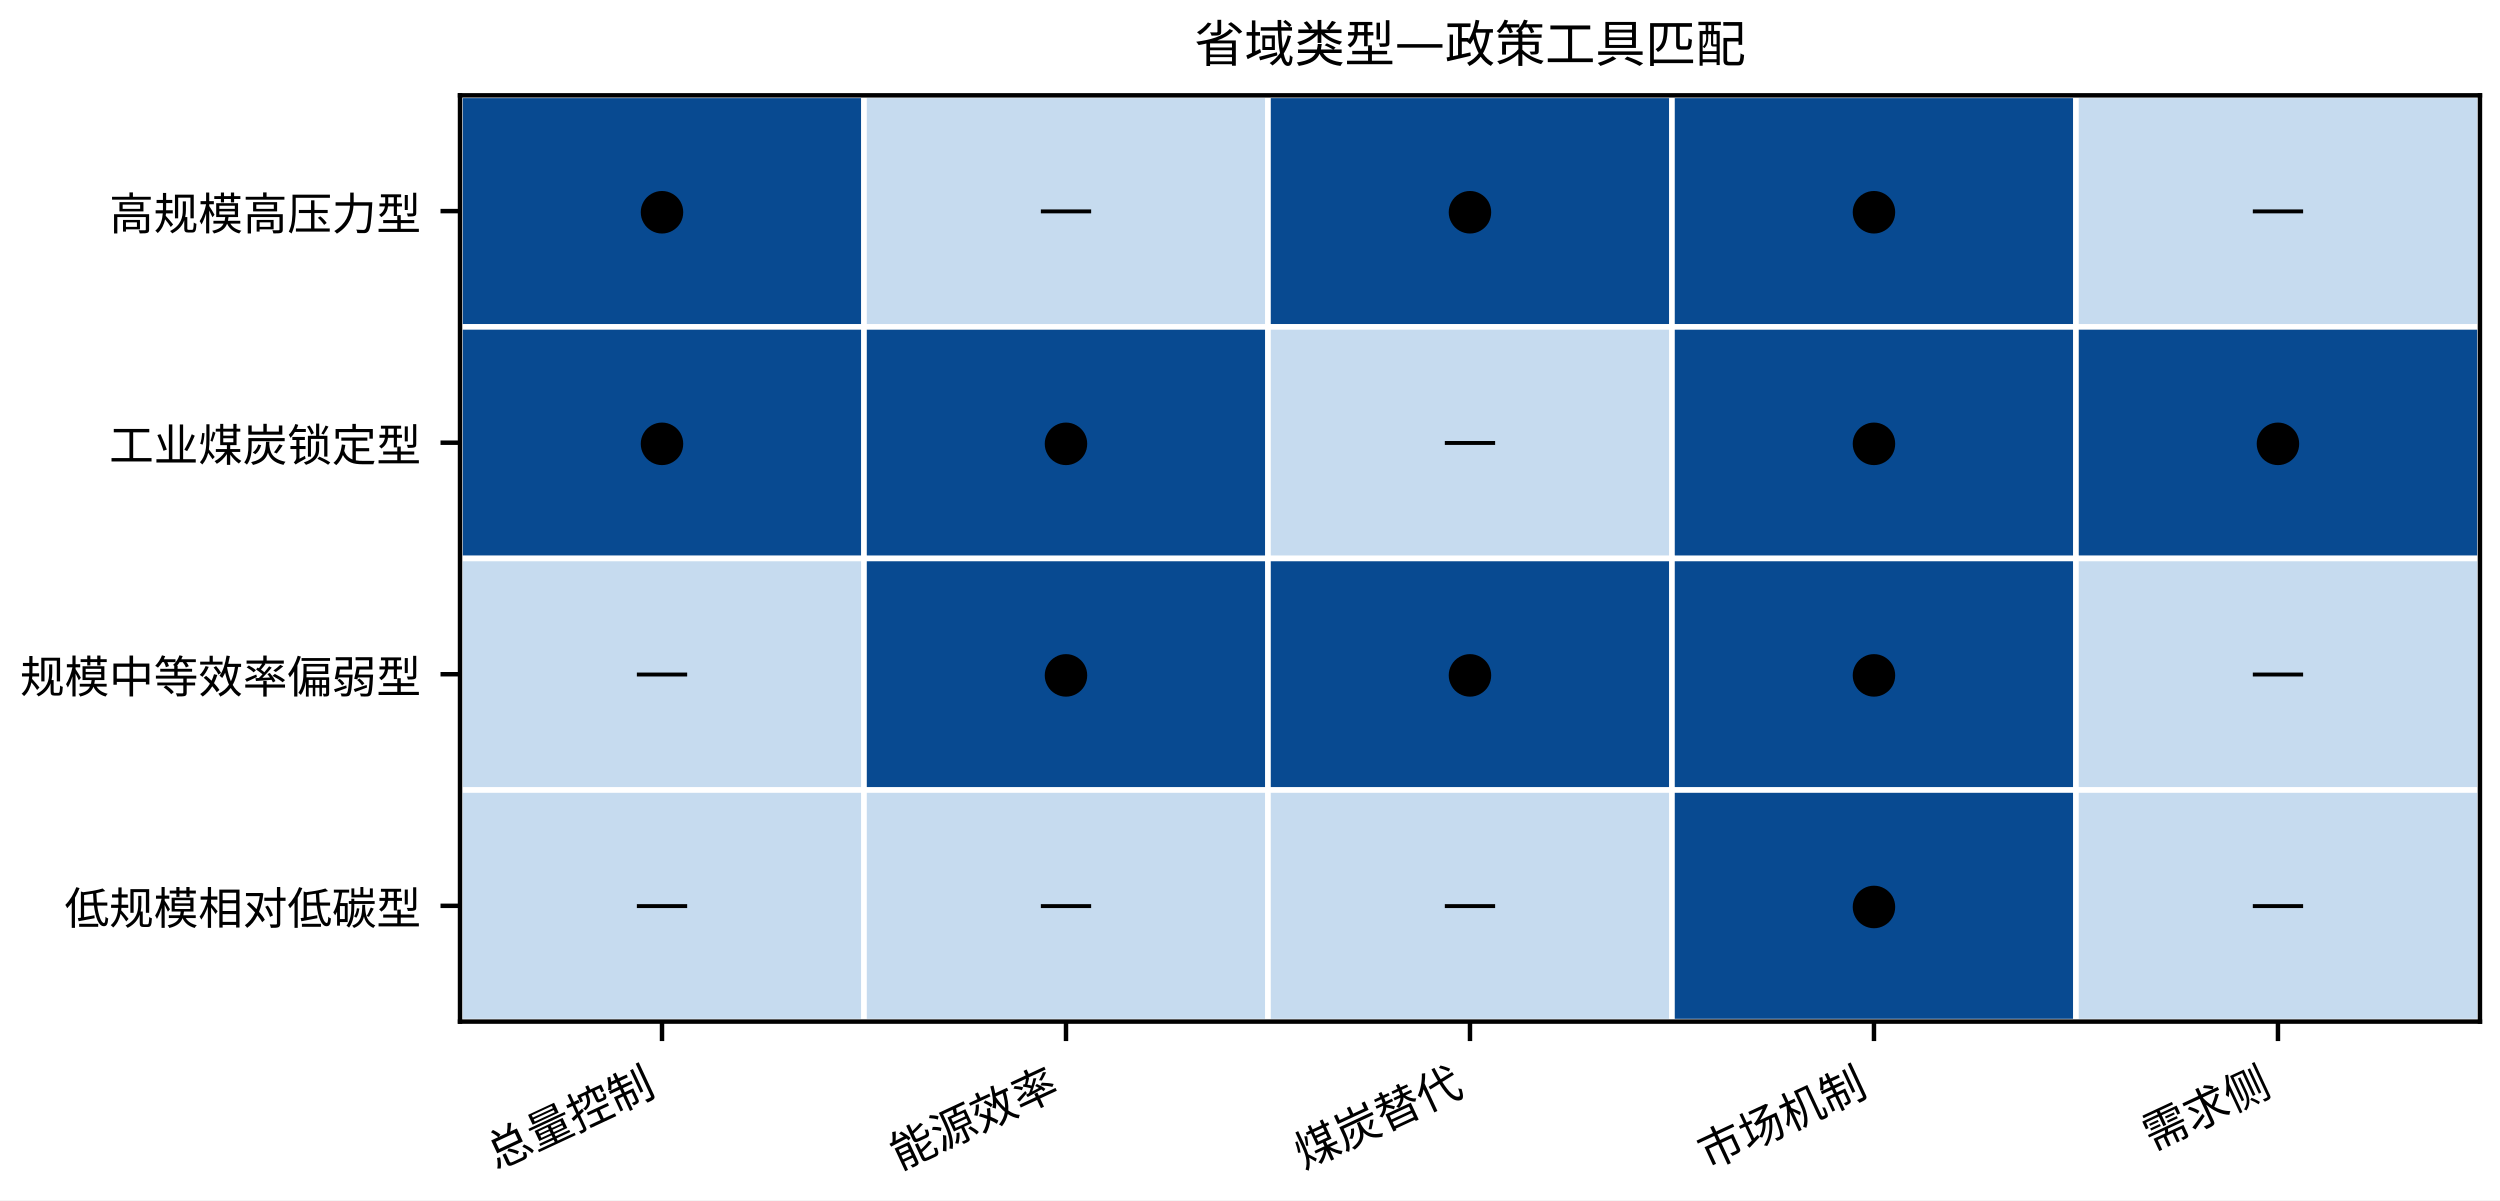
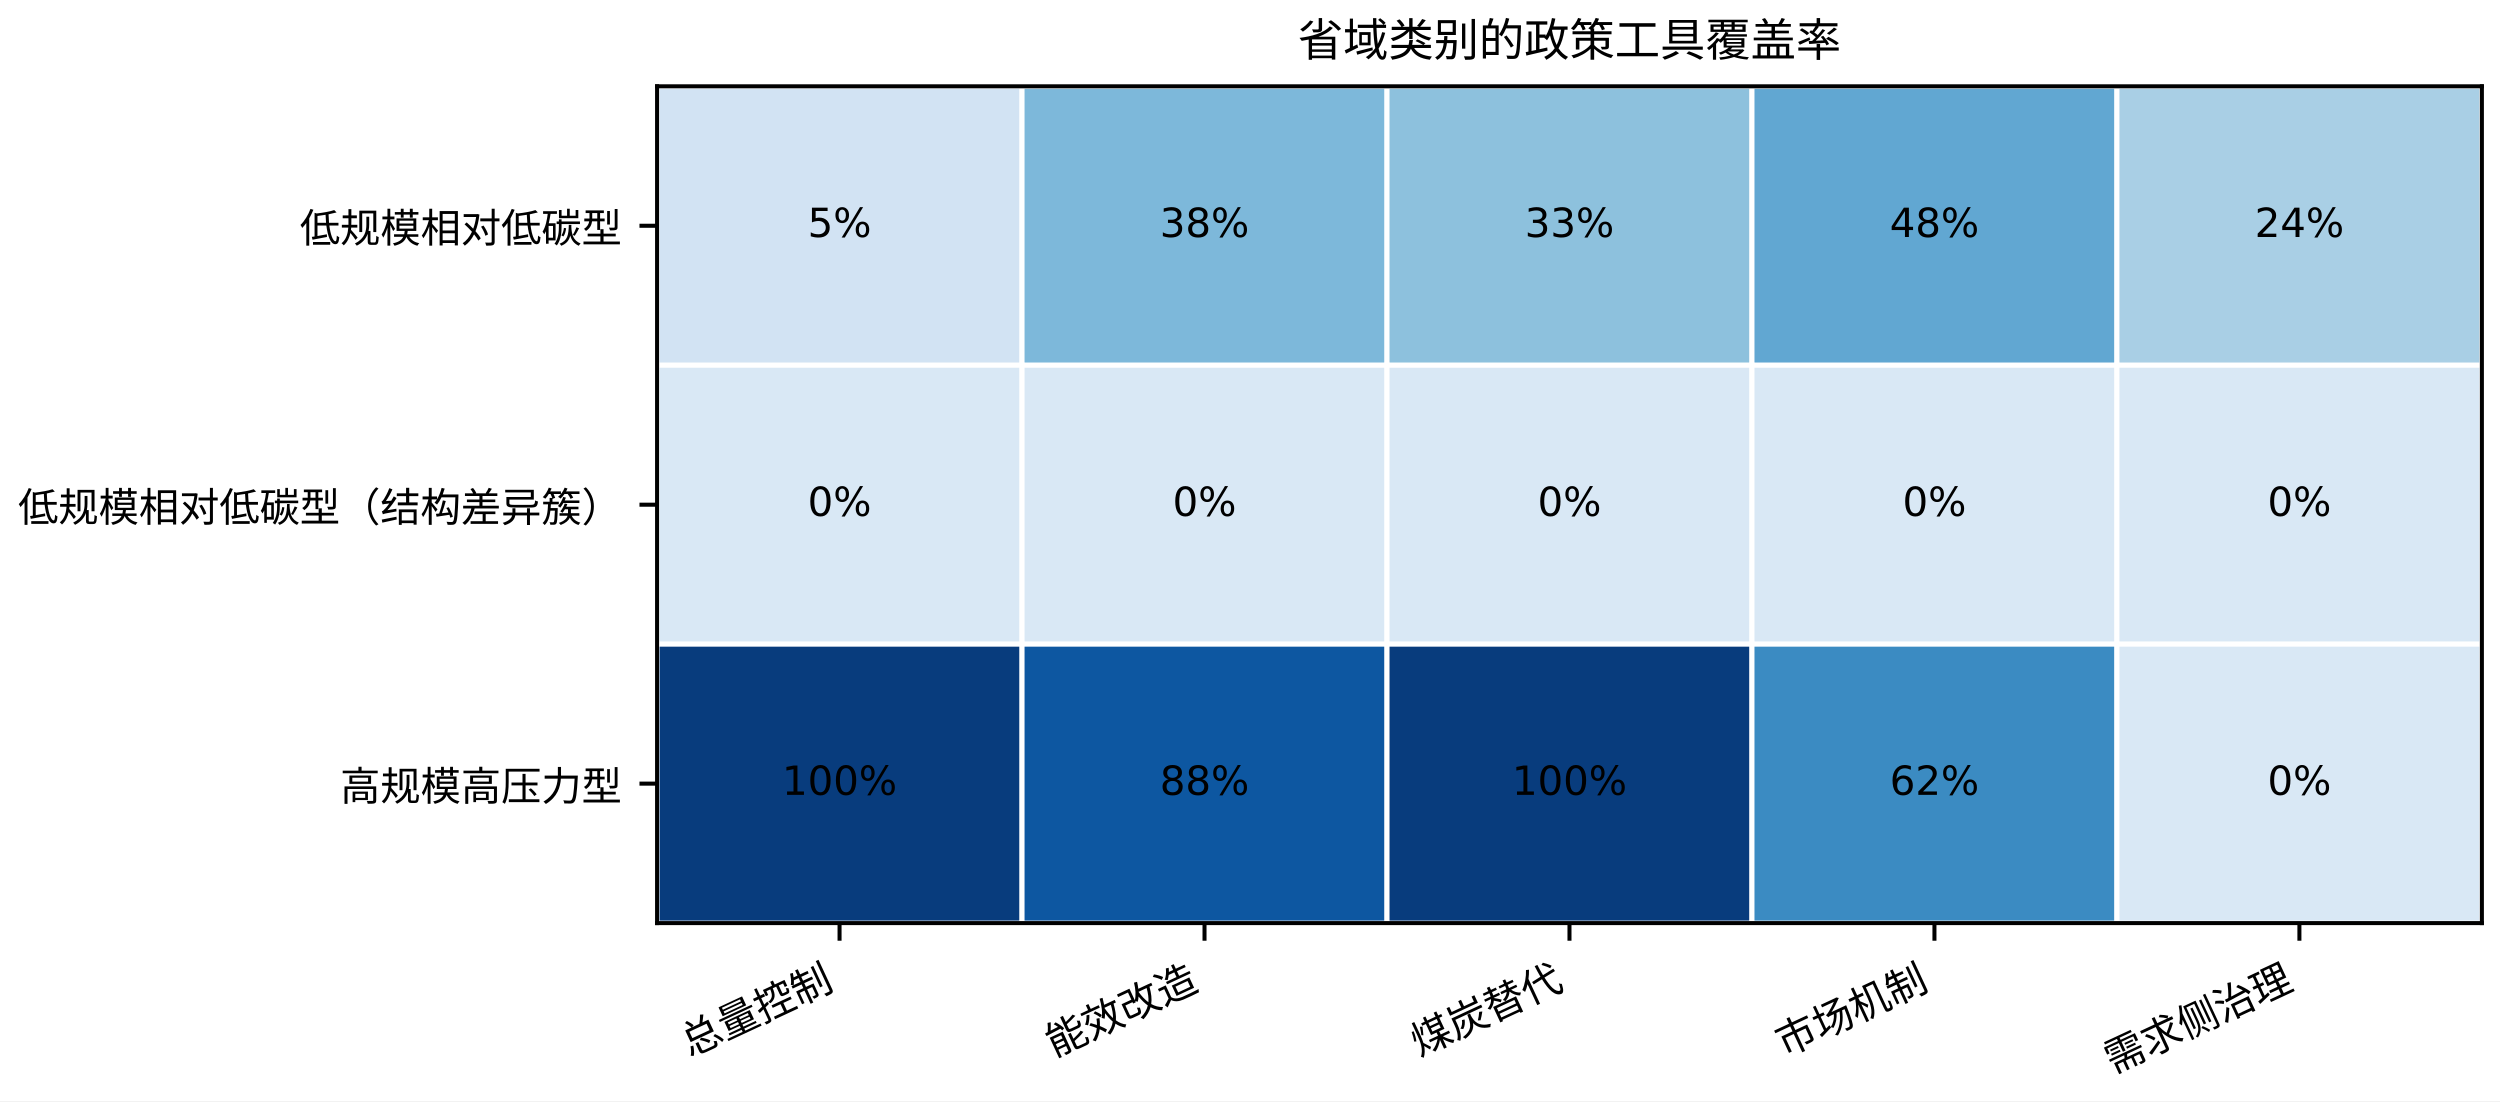
- <svg xmlns="http://www.w3.org/2000/svg" xmlns:xlink="http://www.w3.org/1999/xlink" width="448.9pt" height="215.515pt" viewBox="0 0 448.9 215.515" version="1.1">
+ <svg xmlns="http://www.w3.org/2000/svg" xmlns:xlink="http://www.w3.org/1999/xlink" width="496.9pt" height="218.859pt" viewBox="0 0 496.9 218.859" version="1.1">
  <defs>
    <style type="text/css">*{stroke-linejoin: round; stroke-linecap: butt}</style>
  </defs>
  <g id="figure_1">
    <g id="patch_1">
-       <path d="M 0 215.515  L 448.9 215.515  L 448.9 0  L 0 0  z " style="fill: #ffffff" />
+       <path d="M 0 218.859  L 496.9 218.859  L 496.9 0  L 0 0  z " style="fill: #ffffff" />
    </g>
    <g id="axes_1">
      <g id="patch_2">
-         <path d="M 82.6 183.439  L 445.3 183.439  L 445.3 17.119  L 82.6 17.119  z " style="fill: #ffffff" />
+         <path d="M 130.6 183.474  L 493.3 183.474  L 493.3 17.154  L 130.6 17.154  z " style="fill: #ffffff" />
      </g>
      <g id="patch_3">
-         <path d="M 82.6 17.119  L 155.14 17.119  L 155.14 58.699  L 82.6 58.699  z " clip-path="url(#pb0cb3aafd8)" style="fill: #084a91; stroke: #ffffff; stroke-linejoin: miter" />
+         <path d="M 130.6 17.154  L 203.14 17.154  L 203.14 72.594  L 130.6 72.594  z " clip-path="url(#p7a41764cdd)" style="fill: #d2e3f3; stroke: #ffffff; stroke-linejoin: miter" />
      </g>
      <g id="patch_4">
-         <path d="M 155.14 17.119  L 227.68 17.119  L 227.68 58.699  L 155.14 58.699  z " clip-path="url(#pb0cb3aafd8)" style="fill: #c6dbef; stroke: #ffffff; stroke-linejoin: miter" />
+         <path d="M 203.14 17.154  L 275.68 17.154  L 275.68 72.594  L 203.14 72.594  z " clip-path="url(#p7a41764cdd)" style="fill: #7db8da; stroke: #ffffff; stroke-linejoin: miter" />
      </g>
      <g id="patch_5">
-         <path d="M 227.68 17.119  L 300.22 17.119  L 300.22 58.699  L 227.68 58.699  z " clip-path="url(#pb0cb3aafd8)" style="fill: #084a91; stroke: #ffffff; stroke-linejoin: miter" />
+         <path d="M 275.68 17.154  L 348.22 17.154  L 348.22 72.594  L 275.68 72.594  z " clip-path="url(#p7a41764cdd)" style="fill: #8dc1dd; stroke: #ffffff; stroke-linejoin: miter" />
      </g>
      <g id="patch_6">
-         <path d="M 300.22 17.119  L 372.76 17.119  L 372.76 58.699  L 300.22 58.699  z " clip-path="url(#pb0cb3aafd8)" style="fill: #084a91; stroke: #ffffff; stroke-linejoin: miter" />
+         <path d="M 348.22 17.154  L 420.76 17.154  L 420.76 72.594  L 348.22 72.594  z " clip-path="url(#p7a41764cdd)" style="fill: #61a7d2; stroke: #ffffff; stroke-linejoin: miter" />
      </g>
      <g id="patch_7">
-         <path d="M 372.76 17.119  L 445.3 17.119  L 445.3 58.699  L 372.76 58.699  z " clip-path="url(#pb0cb3aafd8)" style="fill: #c6dbef; stroke: #ffffff; stroke-linejoin: miter" />
+         <path d="M 420.76 17.154  L 493.3 17.154  L 493.3 72.594  L 420.76 72.594  z " clip-path="url(#p7a41764cdd)" style="fill: #a9cfe5; stroke: #ffffff; stroke-linejoin: miter" />
      </g>
      <g id="patch_8">
-         <path d="M 82.6 58.699  L 155.14 58.699  L 155.14 100.279  L 82.6 100.279  z " clip-path="url(#pb0cb3aafd8)" style="fill: #084a91; stroke: #ffffff; stroke-linejoin: miter" />
+         <path d="M 130.6 72.594  L 203.14 72.594  L 203.14 128.034  L 130.6 128.034  z " clip-path="url(#p7a41764cdd)" style="fill: #d9e8f5; stroke: #ffffff; stroke-linejoin: miter" />
      </g>
      <g id="patch_9">
-         <path d="M 155.14 58.699  L 227.68 58.699  L 227.68 100.279  L 155.14 100.279  z " clip-path="url(#pb0cb3aafd8)" style="fill: #084a91; stroke: #ffffff; stroke-linejoin: miter" />
+         <path d="M 203.14 72.594  L 275.68 72.594  L 275.68 128.034  L 203.14 128.034  z " clip-path="url(#p7a41764cdd)" style="fill: #d9e8f5; stroke: #ffffff; stroke-linejoin: miter" />
      </g>
      <g id="patch_10">
-         <path d="M 227.68 58.699  L 300.22 58.699  L 300.22 100.279  L 227.68 100.279  z " clip-path="url(#pb0cb3aafd8)" style="fill: #c6dbef; stroke: #ffffff; stroke-linejoin: miter" />
+         <path d="M 275.68 72.594  L 348.22 72.594  L 348.22 128.034  L 275.68 128.034  z " clip-path="url(#p7a41764cdd)" style="fill: #d9e8f5; stroke: #ffffff; stroke-linejoin: miter" />
      </g>
      <g id="patch_11">
-         <path d="M 300.22 58.699  L 372.76 58.699  L 372.76 100.279  L 300.22 100.279  z " clip-path="url(#pb0cb3aafd8)" style="fill: #084a91; stroke: #ffffff; stroke-linejoin: miter" />
+         <path d="M 348.22 72.594  L 420.76 72.594  L 420.76 128.034  L 348.22 128.034  z " clip-path="url(#p7a41764cdd)" style="fill: #d9e8f5; stroke: #ffffff; stroke-linejoin: miter" />
      </g>
      <g id="patch_12">
-         <path d="M 372.76 58.699  L 445.3 58.699  L 445.3 100.279  L 372.76 100.279  z " clip-path="url(#pb0cb3aafd8)" style="fill: #084a91; stroke: #ffffff; stroke-linejoin: miter" />
+         <path d="M 420.76 72.594  L 493.3 72.594  L 493.3 128.034  L 420.76 128.034  z " clip-path="url(#p7a41764cdd)" style="fill: #d9e8f5; stroke: #ffffff; stroke-linejoin: miter" />
      </g>
      <g id="patch_13">
-         <path d="M 82.6 100.279  L 155.14 100.279  L 155.14 141.859  L 82.6 141.859  z " clip-path="url(#pb0cb3aafd8)" style="fill: #c6dbef; stroke: #ffffff; stroke-linejoin: miter" />
+         <path d="M 130.6 128.034  L 203.14 128.034  L 203.14 183.474  L 130.6 183.474  z " clip-path="url(#p7a41764cdd)" style="fill: #083c7d; stroke: #ffffff; stroke-linejoin: miter" />
      </g>
      <g id="patch_14">
-         <path d="M 155.14 100.279  L 227.68 100.279  L 227.68 141.859  L 155.14 141.859  z " clip-path="url(#pb0cb3aafd8)" style="fill: #084a91; stroke: #ffffff; stroke-linejoin: miter" />
+         <path d="M 203.14 128.034  L 275.68 128.034  L 275.68 183.474  L 203.14 183.474  z " clip-path="url(#p7a41764cdd)" style="fill: #0d57a1; stroke: #ffffff; stroke-linejoin: miter" />
      </g>
      <g id="patch_15">
-         <path d="M 227.68 100.279  L 300.22 100.279  L 300.22 141.859  L 227.68 141.859  z " clip-path="url(#pb0cb3aafd8)" style="fill: #084a91; stroke: #ffffff; stroke-linejoin: miter" />
+         <path d="M 275.68 128.034  L 348.22 128.034  L 348.22 183.474  L 275.68 183.474  z " clip-path="url(#p7a41764cdd)" style="fill: #083c7d; stroke: #ffffff; stroke-linejoin: miter" />
      </g>
      <g id="patch_16">
-         <path d="M 300.22 100.279  L 372.76 100.279  L 372.76 141.859  L 300.22 141.859  z " clip-path="url(#pb0cb3aafd8)" style="fill: #084a91; stroke: #ffffff; stroke-linejoin: miter" />
+         <path d="M 348.22 128.034  L 420.76 128.034  L 420.76 183.474  L 348.22 183.474  z " clip-path="url(#p7a41764cdd)" style="fill: #3b8bc2; stroke: #ffffff; stroke-linejoin: miter" />
      </g>
      <g id="patch_17">
-         <path d="M 372.76 100.279  L 445.3 100.279  L 445.3 141.859  L 372.76 141.859  z " clip-path="url(#pb0cb3aafd8)" style="fill: #c6dbef; stroke: #ffffff; stroke-linejoin: miter" />
-       </g>
-       <g id="patch_18">
-         <path d="M 82.6 141.859  L 155.14 141.859  L 155.14 183.439  L 82.6 183.439  z " clip-path="url(#pb0cb3aafd8)" style="fill: #c6dbef; stroke: #ffffff; stroke-linejoin: miter" />
-       </g>
-       <g id="patch_19">
-         <path d="M 155.14 141.859  L 227.68 141.859  L 227.68 183.439  L 155.14 183.439  z " clip-path="url(#pb0cb3aafd8)" style="fill: #c6dbef; stroke: #ffffff; stroke-linejoin: miter" />
-       </g>
-       <g id="patch_20">
-         <path d="M 227.68 141.859  L 300.22 141.859  L 300.22 183.439  L 227.68 183.439  z " clip-path="url(#pb0cb3aafd8)" style="fill: #c6dbef; stroke: #ffffff; stroke-linejoin: miter" />
-       </g>
-       <g id="patch_21">
-         <path d="M 300.22 141.859  L 372.76 141.859  L 372.76 183.439  L 300.22 183.439  z " clip-path="url(#pb0cb3aafd8)" style="fill: #084a91; stroke: #ffffff; stroke-linejoin: miter" />
-       </g>
-       <g id="patch_22">
-         <path d="M 372.76 141.859  L 445.3 141.859  L 445.3 183.439  L 372.76 183.439  z " clip-path="url(#pb0cb3aafd8)" style="fill: #c6dbef; stroke: #ffffff; stroke-linejoin: miter" />
+         <path d="M 420.76 128.034  L 493.3 128.034  L 493.3 183.474  L 420.76 183.474  z " clip-path="url(#p7a41764cdd)" style="fill: #d9e8f5; stroke: #ffffff; stroke-linejoin: miter" />
      </g>
      <g id="matplotlib.axis_1">
        <g id="xtick_1">
          <g id="line2d_1">
            <defs>
-               <path id="mdfabca8333" d="M 0 0  L 0 3.5  " style="stroke: #000000; stroke-width: 0.8" />
+               <path id="me52dcf1e85" d="M 0 0  L 0 3.5  " style="stroke: #000000; stroke-width: 0.8" />
            </defs>
            <g>
-               <use xlink:href="#mdfabca8333" x="118.87" y="183.439" style="stroke: #000000; stroke-width: 0.8" />
+               <use xlink:href="#me52dcf1e85" x="166.87" y="183.474" style="stroke: #000000; stroke-width: 0.8" />
            </g>
          </g>
          <g id="text_1">
-             <text style="font-size: 8px; font-family: 'Microsoft YaHei', 'SimHei', 'Arial Unicode MS', 'DejaVu Sans', sans-serif" transform="translate(89.01136 210.0341) rotate(-25)">总量控制</text>
+             <text style="font-size: 8px; font-family: 'Microsoft YaHei', 'SimHei', 'Arial Unicode MS', 'DejaVu Sans', sans-serif" transform="translate(137.0114 210.0693) rotate(-25)">总量控制</text>
          </g>
        </g>
        <g id="xtick_2">
          <g id="line2d_2">
            <g>
-               <use xlink:href="#mdfabca8333" x="191.41" y="183.439" style="stroke: #000000; stroke-width: 0.8" />
+               <use xlink:href="#me52dcf1e85" x="239.41" y="183.474" style="stroke: #000000; stroke-width: 0.8" />
            </g>
          </g>
          <g id="text_2">
-             <text style="font-size: 8px; font-family: 'Microsoft YaHei', 'SimHei', 'Arial Unicode MS', 'DejaVu Sans', sans-serif" transform="translate(161.5514 210.0772) rotate(-25)">能源效率</text>
+             <text style="font-size: 8px; font-family: 'Microsoft YaHei', 'SimHei', 'Arial Unicode MS', 'DejaVu Sans', sans-serif" transform="translate(209.5514 210.1123) rotate(-25)">能效改造</text>
          </g>
        </g>
        <g id="xtick_3">
          <g id="line2d_3">
            <g>
-               <use xlink:href="#mdfabca8333" x="263.95" y="183.439" style="stroke: #000000; stroke-width: 0.8" />
+               <use xlink:href="#me52dcf1e85" x="311.95" y="183.474" style="stroke: #000000; stroke-width: 0.8" />
            </g>
          </g>
          <g id="text_3">
-             <text style="font-size: 8px; font-family: 'Microsoft YaHei', 'SimHei', 'Arial Unicode MS', 'DejaVu Sans', sans-serif" transform="translate(234.0914 209.9922) rotate(-25)">煤炭替代</text>
+             <text style="font-size: 8px; font-family: 'Microsoft YaHei', 'SimHei', 'Arial Unicode MS', 'DejaVu Sans', sans-serif" transform="translate(282.0914 210.0274) rotate(-25)">煤炭替代</text>
          </g>
        </g>
        <g id="xtick_4">
          <g id="line2d_4">
            <g>
-               <use xlink:href="#mdfabca8333" x="336.49" y="183.439" style="stroke: #000000; stroke-width: 0.8" />
+               <use xlink:href="#me52dcf1e85" x="384.49" y="183.474" style="stroke: #000000; stroke-width: 0.8" />
            </g>
          </g>
          <g id="text_4">
-             <text style="font-size: 8px; font-family: 'Microsoft YaHei', 'SimHei', 'Arial Unicode MS', 'DejaVu Sans', sans-serif" transform="translate(306.6314 210.0704) rotate(-25)">市场机制</text>
+             <text style="font-size: 8px; font-family: 'Microsoft YaHei', 'SimHei', 'Arial Unicode MS', 'DejaVu Sans', sans-serif" transform="translate(354.6314 210.1055) rotate(-25)">市场机制</text>
          </g>
        </g>
        <g id="xtick_5">
          <g id="line2d_5">
            <g>
-               <use xlink:href="#mdfabca8333" x="409.03" y="183.439" style="stroke: #000000; stroke-width: 0.8" />
+               <use xlink:href="#me52dcf1e85" x="457.03" y="183.474" style="stroke: #000000; stroke-width: 0.8" />
            </g>
          </g>
          <g id="text_5">
-             <text style="font-size: 8px; font-family: 'Microsoft YaHei', 'SimHei', 'Arial Unicode MS', 'DejaVu Sans', sans-serif" transform="translate(386.4218 206.5965) rotate(-25)">需求侧</text>
+             <text style="font-size: 8px; font-family: 'Microsoft YaHei', 'SimHei', 'Arial Unicode MS', 'DejaVu Sans', sans-serif" transform="translate(419.9209 213.4219) rotate(-25)">需求侧治理</text>
          </g>
        </g>
      </g>
      <g id="matplotlib.axis_2">
        <g id="ytick_1">
          <g id="line2d_6">
            <defs>
-               <path id="m87f349a9b8" d="M 0 0  L -3.5 0  " style="stroke: #000000; stroke-width: 0.8" />
+               <path id="m778aa82071" d="M 0 0  L -3.5 0  " style="stroke: #000000; stroke-width: 0.8" />
            </defs>
            <g>
-               <use xlink:href="#m87f349a9b8" x="82.6" y="37.909" style="stroke: #000000; stroke-width: 0.8" />
+               <use xlink:href="#m778aa82071" x="130.6" y="44.874" style="stroke: #000000; stroke-width: 0.8" />
            </g>
          </g>
          <g id="text_6">
-             <text style="font-size: 8px; font-family: 'Microsoft YaHei', 'SimHei', 'Arial Unicode MS', 'DejaVu Sans', sans-serif; text-anchor: end" x="75.6" y="41.286" transform="rotate(-0 75.6 41.28609)">高规模高压力型</text>
+             <text style="font-size: 8px; font-family: 'Microsoft YaHei', 'SimHei', 'Arial Unicode MS', 'DejaVu Sans', sans-serif; text-anchor: end" x="123.6" y="48.208" transform="rotate(-0 123.6 48.20813)">低规模相对低碳型</text>
          </g>
        </g>
        <g id="ytick_2">
          <g id="line2d_7">
            <g>
-               <use xlink:href="#m87f349a9b8" x="82.6" y="79.489" style="stroke: #000000; stroke-width: 0.8" />
+               <use xlink:href="#m778aa82071" x="130.6" y="100.314" style="stroke: #000000; stroke-width: 0.8" />
            </g>
          </g>
          <g id="text_7">
-             <text style="font-size: 8px; font-family: 'Microsoft YaHei', 'SimHei', 'Arial Unicode MS', 'DejaVu Sans', sans-serif; text-anchor: end" x="75.6" y="82.831" transform="rotate(-0 75.6 82.83109)">工业煤炭锁定型</text>
+             <text style="font-size: 8px; font-family: 'Microsoft YaHei', 'SimHei', 'Arial Unicode MS', 'DejaVu Sans', sans-serif; text-anchor: end" x="123.6" y="103.691" transform="rotate(-0 123.6 103.6912)">低规模相对低碳型（结构差异簇）</text>
          </g>
        </g>
        <g id="ytick_3">
          <g id="line2d_8">
            <g>
-               <use xlink:href="#m87f349a9b8" x="82.6" y="121.069" style="stroke: #000000; stroke-width: 0.8" />
+               <use xlink:href="#m778aa82071" x="130.6" y="155.754" style="stroke: #000000; stroke-width: 0.8" />
            </g>
          </g>
          <g id="text_8">
-             <text style="font-size: 8px; font-family: 'Microsoft YaHei', 'SimHei', 'Arial Unicode MS', 'DejaVu Sans', sans-serif; text-anchor: end" x="75.6" y="124.427" transform="rotate(-0 75.6 124.4267)">规模中等效率偏弱型</text>
-           </g>
-         </g>
-         <g id="ytick_4">
-           <g id="line2d_9">
-             <g>
-               <use xlink:href="#m87f349a9b8" x="82.6" y="162.649" style="stroke: #000000; stroke-width: 0.8" />
-             </g>
-           </g>
-           <g id="text_9">
-             <text style="font-size: 8px; font-family: 'Microsoft YaHei', 'SimHei', 'Arial Unicode MS', 'DejaVu Sans', sans-serif; text-anchor: end" x="75.6" y="165.983" transform="rotate(-0 75.6 165.983)">低规模相对低碳型</text>
-           </g>
-         </g>
-       </g>
-       <g id="patch_23">
-         <path d="M 82.6 183.439  L 82.6 17.119  " style="fill: none; stroke: #000000; stroke-width: 0.8; stroke-linejoin: miter; stroke-linecap: square" />
-       </g>
-       <g id="patch_24">
-         <path d="M 445.3 183.439  L 445.3 17.119  " style="fill: none; stroke: #000000; stroke-width: 0.8; stroke-linejoin: miter; stroke-linecap: square" />
-       </g>
-       <g id="patch_25">
-         <path d="M 82.6 183.439  L 445.3 183.439  " style="fill: none; stroke: #000000; stroke-width: 0.8; stroke-linejoin: miter; stroke-linecap: square" />
-       </g>
-       <g id="patch_26">
-         <path d="M 82.6 17.119  L 445.3 17.119  " style="fill: none; stroke: #000000; stroke-width: 0.8; stroke-linejoin: miter; stroke-linecap: square" />
+             <text style="font-size: 8px; font-family: 'Microsoft YaHei', 'SimHei', 'Arial Unicode MS', 'DejaVu Sans', sans-serif; text-anchor: end" x="123.6" y="159.131" transform="rotate(-0 123.6 159.1312)">高规模高压力型</text>
+           </g>
+         </g>
+       </g>
+       <g id="patch_18">
+         <path d="M 130.6 183.474  L 130.6 17.154  " style="fill: none; stroke: #000000; stroke-width: 0.8; stroke-linejoin: miter; stroke-linecap: square" />
+       </g>
+       <g id="patch_19">
+         <path d="M 493.3 183.474  L 493.3 17.154  " style="fill: none; stroke: #000000; stroke-width: 0.8; stroke-linejoin: miter; stroke-linecap: square" />
+       </g>
+       <g id="patch_20">
+         <path d="M 130.6 183.474  L 493.3 183.474  " style="fill: none; stroke: #000000; stroke-width: 0.8; stroke-linejoin: miter; stroke-linecap: square" />
+       </g>
+       <g id="patch_21">
+         <path d="M 130.6 17.154  L 493.3 17.154  " style="fill: none; stroke: #000000; stroke-width: 0.8; stroke-linejoin: miter; stroke-linecap: square" />
+       </g>
+       <g id="text_9">
+         <text style="font-size: 8px; font-family: 'Microsoft YaHei', 'SimHei', 'Arial Unicode MS', 'DejaVu Sans', sans-serif; text-anchor: middle" x="166.87" y="47.109" transform="rotate(-0 166.87 47.10875)">5%</text>
      </g>
      <g id="text_10">
-         <text style="font-size: 10px; font-family: 'Microsoft YaHei', 'SimHei', 'Arial Unicode MS', 'DejaVu Sans', sans-serif; text-anchor: middle" x="118.87" y="40.702" transform="rotate(-0 118.87 40.70219)">●</text>
+         <text style="font-size: 8px; font-family: 'Microsoft YaHei', 'SimHei', 'Arial Unicode MS', 'DejaVu Sans', sans-serif; text-anchor: middle" x="239.41" y="47.109" transform="rotate(-0 239.41 47.10875)">38%</text>
      </g>
      <g id="text_11">
-         <text style="font-size: 10px; font-family: 'Microsoft YaHei', 'SimHei', 'Arial Unicode MS', 'DejaVu Sans', sans-serif; text-anchor: middle" x="191.41" y="40.702" transform="rotate(-0 191.41 40.70219)">—</text>
+         <text style="font-size: 8px; font-family: 'Microsoft YaHei', 'SimHei', 'Arial Unicode MS', 'DejaVu Sans', sans-serif; text-anchor: middle" x="311.95" y="47.109" transform="rotate(-0 311.95 47.10875)">33%</text>
      </g>
      <g id="text_12">
-         <text style="font-size: 10px; font-family: 'Microsoft YaHei', 'SimHei', 'Arial Unicode MS', 'DejaVu Sans', sans-serif; text-anchor: middle" x="263.95" y="40.702" transform="rotate(-0 263.95 40.70219)">●</text>
+         <text style="font-size: 8px; font-family: 'Microsoft YaHei', 'SimHei', 'Arial Unicode MS', 'DejaVu Sans', sans-serif; text-anchor: middle" x="384.49" y="47.109" transform="rotate(-0 384.49 47.10875)">48%</text>
      </g>
      <g id="text_13">
-         <text style="font-size: 10px; font-family: 'Microsoft YaHei', 'SimHei', 'Arial Unicode MS', 'DejaVu Sans', sans-serif; text-anchor: middle" x="336.49" y="40.702" transform="rotate(-0 336.49 40.70219)">●</text>
+         <text style="font-size: 8px; font-family: 'Microsoft YaHei', 'SimHei', 'Arial Unicode MS', 'DejaVu Sans', sans-serif; text-anchor: middle" x="457.03" y="47.109" transform="rotate(-0 457.03 47.10875)">24%</text>
      </g>
      <g id="text_14">
-         <text style="font-size: 10px; font-family: 'Microsoft YaHei', 'SimHei', 'Arial Unicode MS', 'DejaVu Sans', sans-serif; text-anchor: middle" x="409.03" y="40.702" transform="rotate(-0 409.03 40.70219)">—</text>
+         <text style="font-size: 8px; font-family: 'Microsoft YaHei', 'SimHei', 'Arial Unicode MS', 'DejaVu Sans', sans-serif; text-anchor: middle" x="166.87" y="102.549" transform="rotate(-0 166.87 102.5487)">0%</text>
      </g>
      <g id="text_15">
-         <text style="font-size: 10px; font-family: 'Microsoft YaHei', 'SimHei', 'Arial Unicode MS', 'DejaVu Sans', sans-serif; text-anchor: middle" x="118.87" y="82.282" transform="rotate(-0 118.87 82.28219)">●</text>
+         <text style="font-size: 8px; font-family: 'Microsoft YaHei', 'SimHei', 'Arial Unicode MS', 'DejaVu Sans', sans-serif; text-anchor: middle" x="239.41" y="102.549" transform="rotate(-0 239.41 102.5487)">0%</text>
      </g>
      <g id="text_16">
-         <text style="font-size: 10px; font-family: 'Microsoft YaHei', 'SimHei', 'Arial Unicode MS', 'DejaVu Sans', sans-serif; text-anchor: middle" x="191.41" y="82.282" transform="rotate(-0 191.41 82.28219)">●</text>
+         <text style="font-size: 8px; font-family: 'Microsoft YaHei', 'SimHei', 'Arial Unicode MS', 'DejaVu Sans', sans-serif; text-anchor: middle" x="311.95" y="102.549" transform="rotate(-0 311.95 102.5487)">0%</text>
      </g>
      <g id="text_17">
-         <text style="font-size: 10px; font-family: 'Microsoft YaHei', 'SimHei', 'Arial Unicode MS', 'DejaVu Sans', sans-serif; text-anchor: middle" x="263.95" y="82.282" transform="rotate(-0 263.95 82.28219)">—</text>
+         <text style="font-size: 8px; font-family: 'Microsoft YaHei', 'SimHei', 'Arial Unicode MS', 'DejaVu Sans', sans-serif; text-anchor: middle" x="384.49" y="102.549" transform="rotate(-0 384.49 102.5487)">0%</text>
      </g>
      <g id="text_18">
-         <text style="font-size: 10px; font-family: 'Microsoft YaHei', 'SimHei', 'Arial Unicode MS', 'DejaVu Sans', sans-serif; text-anchor: middle" x="336.49" y="82.282" transform="rotate(-0 336.49 82.28219)">●</text>
+         <text style="font-size: 8px; font-family: 'Microsoft YaHei', 'SimHei', 'Arial Unicode MS', 'DejaVu Sans', sans-serif; text-anchor: middle" x="457.03" y="102.549" transform="rotate(-0 457.03 102.5487)">0%</text>
      </g>
      <g id="text_19">
-         <text style="font-size: 10px; font-family: 'Microsoft YaHei', 'SimHei', 'Arial Unicode MS', 'DejaVu Sans', sans-serif; text-anchor: middle" x="409.03" y="82.282" transform="rotate(-0 409.03 82.28219)">●</text>
+         <text style="font-size: 8px; font-family: 'Microsoft YaHei', 'SimHei', 'Arial Unicode MS', 'DejaVu Sans', sans-serif; text-anchor: middle" x="166.87" y="157.989" transform="rotate(-0 166.87 157.9888)">100%</text>
      </g>
      <g id="text_20">
-         <text style="font-size: 10px; font-family: 'Microsoft YaHei', 'SimHei', 'Arial Unicode MS', 'DejaVu Sans', sans-serif; text-anchor: middle" x="118.87" y="123.862" transform="rotate(-0 118.87 123.8622)">—</text>
+         <text style="font-size: 8px; font-family: 'Microsoft YaHei', 'SimHei', 'Arial Unicode MS', 'DejaVu Sans', sans-serif; text-anchor: middle" x="239.41" y="157.989" transform="rotate(-0 239.41 157.9888)">88%</text>
      </g>
      <g id="text_21">
-         <text style="font-size: 10px; font-family: 'Microsoft YaHei', 'SimHei', 'Arial Unicode MS', 'DejaVu Sans', sans-serif; text-anchor: middle" x="191.41" y="123.862" transform="rotate(-0 191.41 123.8622)">●</text>
+         <text style="font-size: 8px; font-family: 'Microsoft YaHei', 'SimHei', 'Arial Unicode MS', 'DejaVu Sans', sans-serif; text-anchor: middle" x="311.95" y="157.989" transform="rotate(-0 311.95 157.9888)">100%</text>
      </g>
      <g id="text_22">
-         <text style="font-size: 10px; font-family: 'Microsoft YaHei', 'SimHei', 'Arial Unicode MS', 'DejaVu Sans', sans-serif; text-anchor: middle" x="263.95" y="123.862" transform="rotate(-0 263.95 123.8622)">●</text>
+         <text style="font-size: 8px; font-family: 'Microsoft YaHei', 'SimHei', 'Arial Unicode MS', 'DejaVu Sans', sans-serif; text-anchor: middle" x="384.49" y="157.989" transform="rotate(-0 384.49 157.9888)">62%</text>
      </g>
      <g id="text_23">
-         <text style="font-size: 10px; font-family: 'Microsoft YaHei', 'SimHei', 'Arial Unicode MS', 'DejaVu Sans', sans-serif; text-anchor: middle" x="336.49" y="123.862" transform="rotate(-0 336.49 123.8622)">●</text>
+         <text style="font-size: 8px; font-family: 'Microsoft YaHei', 'SimHei', 'Arial Unicode MS', 'DejaVu Sans', sans-serif; text-anchor: middle" x="457.03" y="157.989" transform="rotate(-0 457.03 157.9888)">0%</text>
      </g>
      <g id="text_24">
-         <text style="font-size: 10px; font-family: 'Microsoft YaHei', 'SimHei', 'Arial Unicode MS', 'DejaVu Sans', sans-serif; text-anchor: middle" x="409.03" y="123.862" transform="rotate(-0 409.03 123.8622)">—</text>
-       </g>
-       <g id="text_25">
-         <text style="font-size: 10px; font-family: 'Microsoft YaHei', 'SimHei', 'Arial Unicode MS', 'DejaVu Sans', sans-serif; text-anchor: middle" x="118.87" y="165.442" transform="rotate(-0 118.87 165.4422)">—</text>
-       </g>
-       <g id="text_26">
-         <text style="font-size: 10px; font-family: 'Microsoft YaHei', 'SimHei', 'Arial Unicode MS', 'DejaVu Sans', sans-serif; text-anchor: middle" x="191.41" y="165.442" transform="rotate(-0 191.41 165.4422)">—</text>
-       </g>
-       <g id="text_27">
-         <text style="font-size: 10px; font-family: 'Microsoft YaHei', 'SimHei', 'Arial Unicode MS', 'DejaVu Sans', sans-serif; text-anchor: middle" x="263.95" y="165.442" transform="rotate(-0 263.95 165.4422)">—</text>
-       </g>
-       <g id="text_28">
-         <text style="font-size: 10px; font-family: 'Microsoft YaHei', 'SimHei', 'Arial Unicode MS', 'DejaVu Sans', sans-serif; text-anchor: middle" x="336.49" y="165.442" transform="rotate(-0 336.49 165.4422)">●</text>
-       </g>
-       <g id="text_29">
-         <text style="font-size: 10px; font-family: 'Microsoft YaHei', 'SimHei', 'Arial Unicode MS', 'DejaVu Sans', sans-serif; text-anchor: middle" x="409.03" y="165.442" transform="rotate(-0 409.03 165.4422)">—</text>
-       </g>
-       <g id="text_30">
-         <text style="font-size: 9px; font-family: 'Microsoft YaHei', 'SimHei', 'Arial Unicode MS', 'DejaVu Sans', sans-serif; text-anchor: middle" x="263.95" y="11.119" transform="rotate(-0 263.95 11.11922)">省域类型—政策工具匹配</text>
+         <text style="font-size: 9px; font-family: 'Microsoft YaHei', 'SimHei', 'Arial Unicode MS', 'DejaVu Sans', sans-serif; text-anchor: middle" x="311.95" y="11.154" transform="rotate(-0 311.95 11.15437)">省域类别的政策工具覆盖率</text>
      </g>
    </g>
  </g>
  <defs>
-     <clipPath id="pb0cb3aafd8">
-       <rect x="82.6" y="17.119" width="362.7" height="166.32" />
+     <clipPath id="p7a41764cdd">
+       <rect x="130.6" y="17.154" width="362.7" height="166.32" />
    </clipPath>
  </defs>
</svg>
